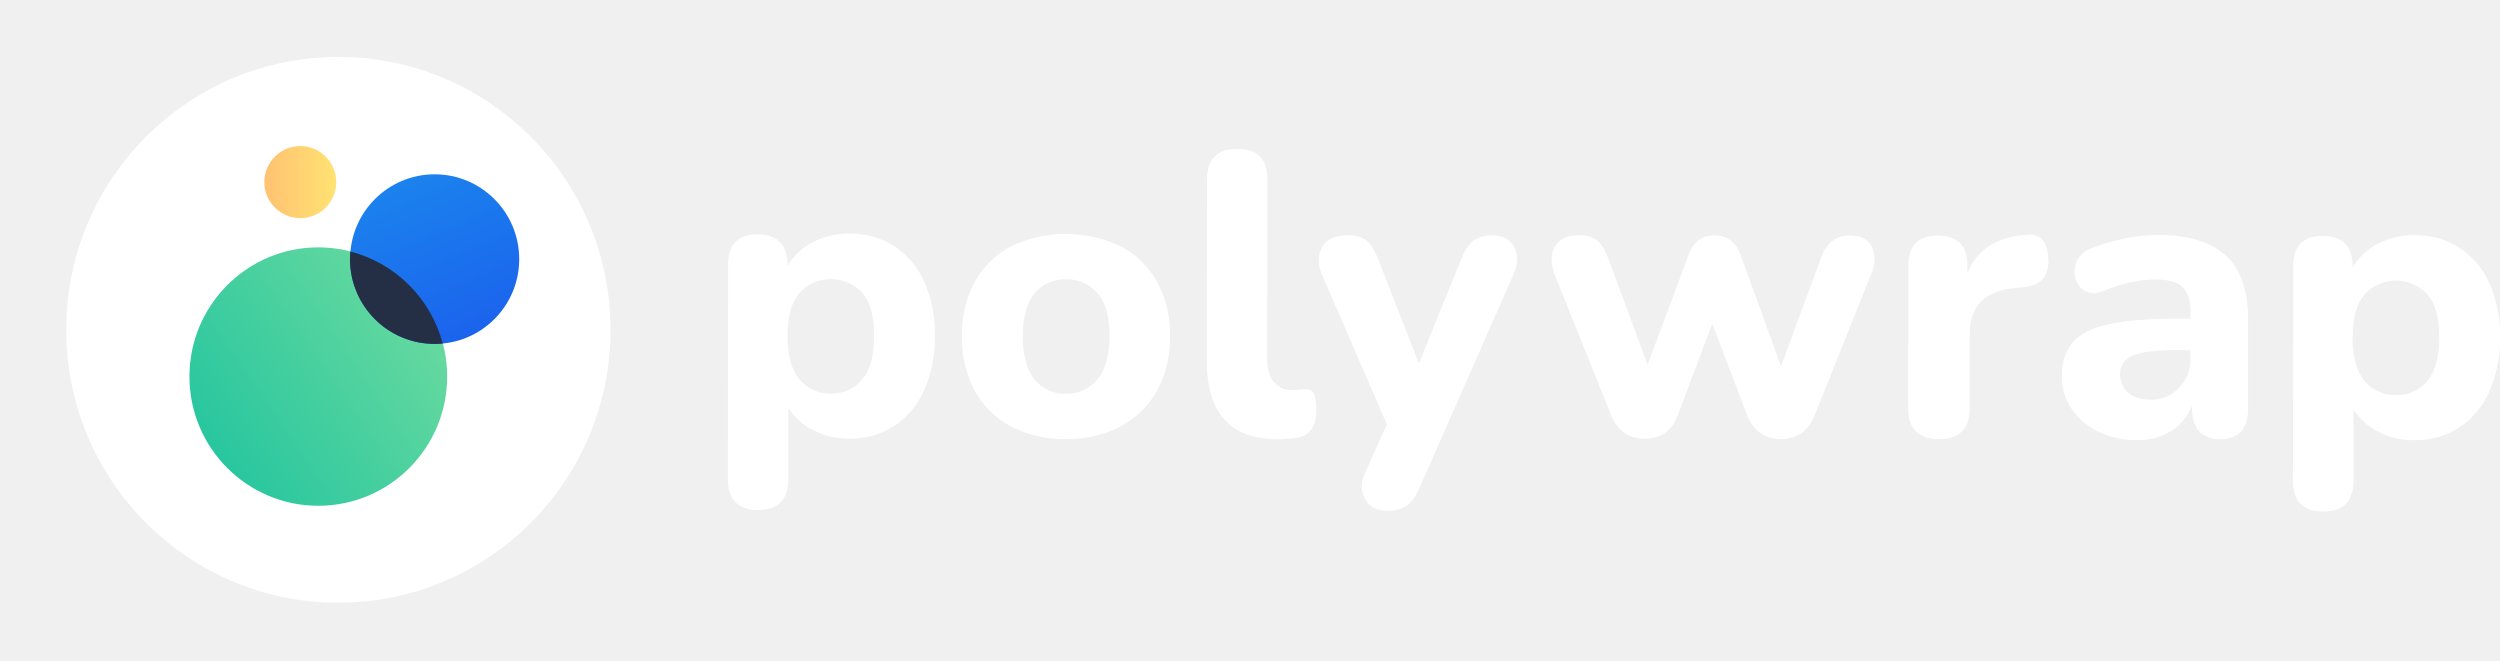
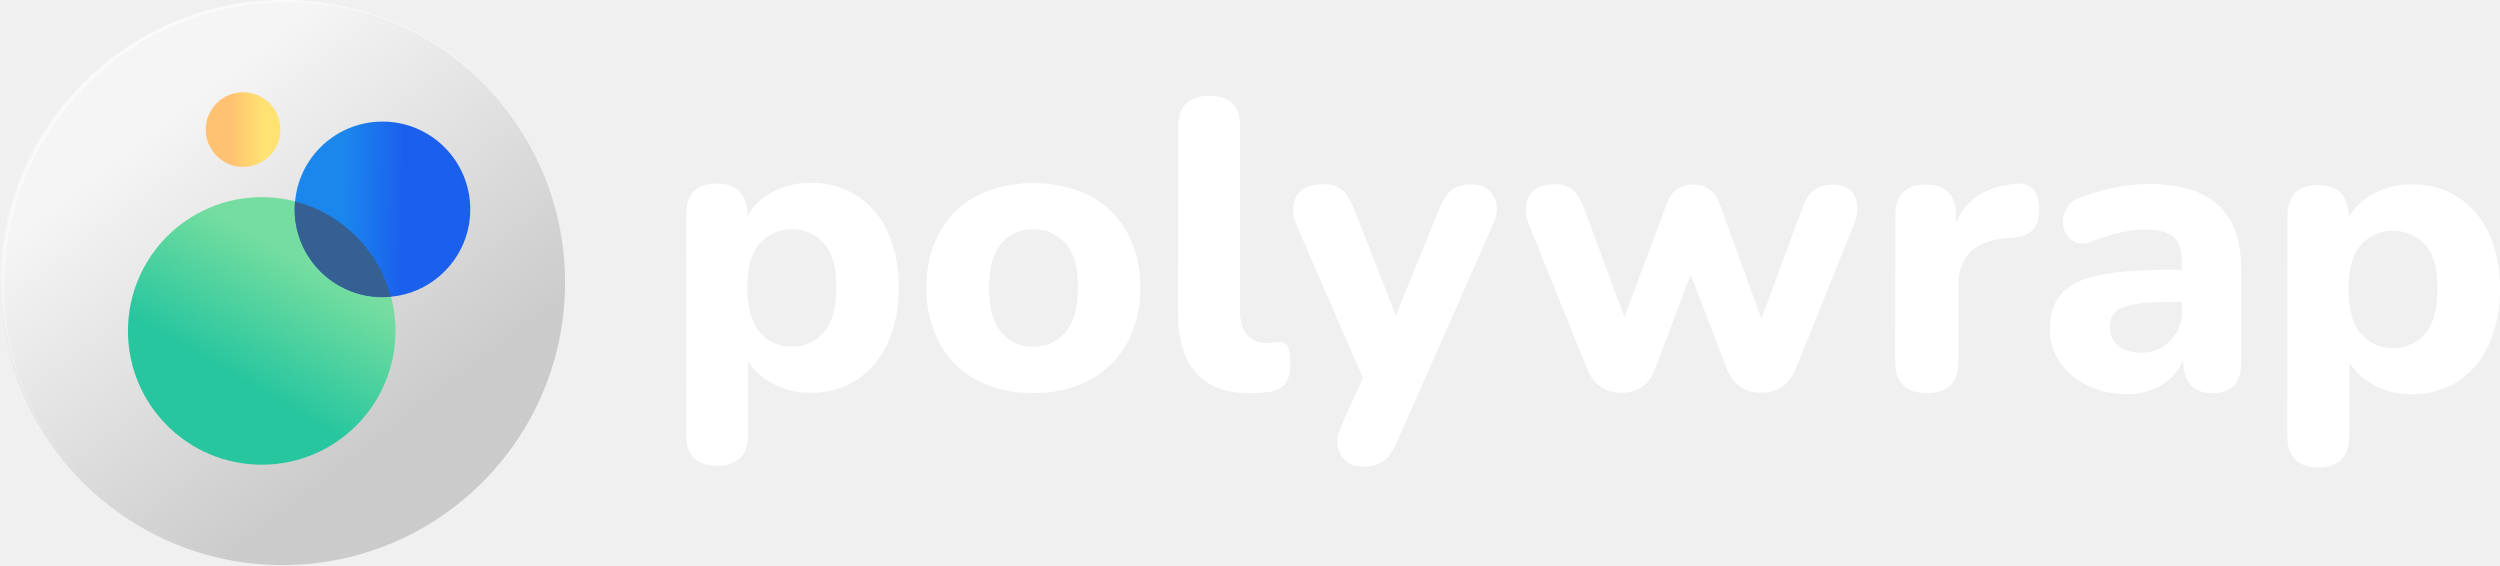
- <svg xmlns="http://www.w3.org/2000/svg" width="159" height="42" viewBox="0 0 159 42" fill="none">
-   <path d="M21.52 38.333C31.079 38.333 38.829 30.562 38.829 20.976C38.829 11.391 31.079 3.62 21.52 3.62C11.96 3.62 4.211 11.391 4.211 20.976C4.211 30.562 11.96 38.333 21.52 38.333Z" fill="white" />
-   <path d="M20.244 32.167C24.77 32.167 28.439 28.488 28.439 23.949C28.439 19.411 24.77 15.732 20.244 15.732C15.718 15.732 12.049 19.411 12.049 23.949C12.049 28.488 15.718 32.167 20.244 32.167Z" fill="url(#paint0_linear)" />
-   <path d="M27.644 21.872C30.614 21.872 33.022 19.458 33.022 16.479C33.022 13.501 30.614 11.086 27.644 11.086C24.674 11.086 22.266 13.501 22.266 16.479C22.266 19.458 24.674 21.872 27.644 21.872Z" fill="url(#paint1_linear)" />
-   <path d="M23.141 19.439C23.679 20.261 24.431 20.92 25.315 21.345C26.2 21.769 27.183 21.943 28.159 21.848C27.785 20.436 27.044 19.151 26.011 18.122C24.978 17.093 23.69 16.359 22.28 15.995C22.169 17.208 22.472 18.422 23.141 19.439Z" fill="#242F46" />
-   <path d="M19.099 13.874C20.362 13.874 21.385 12.848 21.385 11.582C21.385 10.316 20.362 9.289 19.099 9.289C17.836 9.289 16.812 10.316 16.812 11.582C16.812 12.848 17.836 13.874 19.099 13.874Z" fill="url(#paint2_linear)" />
-   <path d="M48.222 32.437C46.933 32.437 46.289 31.779 46.292 30.464L46.306 16.837C46.306 15.547 46.933 14.903 48.186 14.904C49.44 14.906 50.075 15.551 50.09 16.841V16.918C50.46 16.277 51.007 15.756 51.664 15.417C52.384 15.037 53.189 14.846 54.002 14.859C55.011 14.838 56.003 15.112 56.858 15.648C57.697 16.198 58.362 16.976 58.774 17.892C59.255 18.982 59.488 20.165 59.457 21.356C59.485 22.552 59.249 23.739 58.766 24.833C58.358 25.759 57.695 26.548 56.855 27.109C56.001 27.649 55.006 27.924 53.997 27.898C53.207 27.907 52.427 27.723 51.725 27.362C51.076 27.039 50.527 26.546 50.137 25.934V30.47C50.13 31.781 49.491 32.437 48.222 32.437ZM52.85 25.028C53.226 25.041 53.6 24.968 53.943 24.814C54.287 24.66 54.591 24.43 54.833 24.141C55.341 23.547 55.596 22.621 55.598 21.364C55.599 20.107 55.346 19.194 54.838 18.626C54.585 18.349 54.277 18.128 53.934 17.977C53.591 17.825 53.22 17.747 52.845 17.747C52.47 17.747 52.099 17.825 51.756 17.977C51.413 18.128 51.105 18.349 50.851 18.626C50.341 19.211 50.086 20.124 50.086 21.364C50.086 22.604 50.339 23.529 50.846 24.141C51.091 24.431 51.399 24.661 51.746 24.815C52.093 24.969 52.471 25.042 52.85 25.028Z" fill="white" />
-   <path d="M67.782 27.922C66.57 27.95 65.37 27.673 64.291 27.117C63.321 26.602 62.522 25.812 61.994 24.847C61.429 23.777 61.149 22.58 61.181 21.37C61.151 20.169 61.433 18.98 61.998 17.92C62.525 16.958 63.325 16.174 64.297 15.668C65.388 15.148 66.581 14.879 67.789 14.879C68.997 14.879 70.19 15.148 71.281 15.668C72.255 16.177 73.058 16.962 73.591 17.924C74.161 18.983 74.445 20.173 74.413 21.376C74.444 22.587 74.158 23.785 73.585 24.851C73.048 25.814 72.244 26.6 71.272 27.115C70.194 27.673 68.994 27.95 67.782 27.922ZM67.782 25.044C68.16 25.055 68.535 24.98 68.88 24.826C69.225 24.673 69.532 24.443 69.777 24.155C70.293 23.562 70.556 22.637 70.564 21.38C70.571 20.123 70.314 19.209 69.791 18.64C69.544 18.354 69.238 18.127 68.893 17.975C68.549 17.823 68.174 17.75 67.798 17.76C67.423 17.748 67.05 17.82 66.707 17.971C66.364 18.123 66.059 18.35 65.815 18.636C65.308 19.223 65.053 20.135 65.05 21.374C65.048 22.612 65.301 23.538 65.809 24.151C66.05 24.439 66.353 24.67 66.695 24.824C67.037 24.979 67.409 25.054 67.784 25.044H67.782Z" fill="white" />
-   <path d="M81.246 27.936C78.248 27.936 76.75 26.262 76.753 22.914L76.765 11.427C76.765 10.12 77.409 9.467 78.698 9.467C79.987 9.467 80.621 10.124 80.6 11.439L80.588 22.772C80.588 23.468 80.736 23.983 81.033 24.313C81.181 24.478 81.363 24.609 81.567 24.695C81.771 24.781 81.992 24.821 82.213 24.812C82.345 24.812 82.476 24.804 82.607 24.786C82.729 24.77 82.851 24.761 82.974 24.76C83.084 24.742 83.197 24.756 83.299 24.802C83.401 24.848 83.487 24.922 83.547 25.017C83.654 25.203 83.709 25.585 83.71 26.163C83.71 27.148 83.294 27.708 82.463 27.843C82.294 27.859 82.099 27.881 81.873 27.906C81.664 27.927 81.455 27.937 81.246 27.936Z" fill="white" />
-   <path d="M88.249 32.486C87.572 32.486 87.094 32.235 86.815 31.733C86.536 31.23 86.549 30.649 86.855 29.989L88.204 26.983L84.073 17.455C83.803 16.797 83.808 16.216 84.087 15.709C84.366 15.203 84.93 14.953 85.779 14.96C86.171 14.942 86.559 15.054 86.882 15.279C87.161 15.492 87.419 15.896 87.655 16.49L90.24 23.116L92.938 16.471C93.176 15.893 93.443 15.499 93.741 15.287C94.1 15.057 94.521 14.946 94.947 14.97C95.589 14.97 96.042 15.22 96.306 15.721C96.569 16.222 96.555 16.796 96.264 17.441L90.293 31.001C90.039 31.577 89.754 31.967 89.441 32.17C89.084 32.392 88.669 32.502 88.249 32.486Z" fill="white" />
-   <path d="M104.612 27.906C103.577 27.906 102.856 27.388 102.448 26.352L98.874 17.459C98.606 16.762 98.611 16.17 98.89 15.684C99.17 15.197 99.699 14.955 100.478 14.958C100.863 14.944 101.242 15.056 101.557 15.277C101.837 15.49 102.085 15.895 102.305 16.488L104.787 23.194L107.411 16.169C107.698 15.371 108.24 14.972 109.038 14.973C109.835 14.975 110.385 15.374 110.688 16.171L113.271 23.305L115.818 16.401C116.015 15.859 116.28 15.486 116.593 15.281C116.907 15.078 117.274 14.973 117.647 14.977C118.375 14.977 118.849 15.234 119.069 15.743C119.29 16.252 119.266 16.829 118.992 17.474L115.432 26.372C115.026 27.408 114.305 27.925 113.269 27.924C112.233 27.923 111.512 27.404 111.105 26.368L108.9 20.585L106.736 26.338C106.352 27.386 105.644 27.909 104.612 27.906Z" fill="white" />
-   <path d="M123.338 27.926C122.018 27.926 121.358 27.268 121.359 25.953L121.369 16.912C121.369 15.622 121.996 14.978 123.25 14.979C124.503 14.98 125.129 15.626 125.128 16.916V17.375C125.738 15.865 127 15.051 128.914 14.934C129.092 14.905 129.274 14.919 129.444 14.975C129.615 15.03 129.771 15.126 129.898 15.253C130.126 15.501 130.249 15.903 130.266 16.462C130.32 16.904 130.206 17.35 129.945 17.711C129.7 18.017 129.289 18.203 128.714 18.269L128.124 18.32C126.228 18.506 125.278 19.472 125.276 21.22V25.953C125.266 27.269 124.621 27.927 123.338 27.926Z" fill="white" />
-   <path d="M135.904 27.989C135.052 28.005 134.208 27.82 133.439 27.451C132.761 27.12 132.18 26.62 131.752 25.997C131.338 25.39 131.121 24.669 131.132 23.934C131.132 23.034 131.37 22.311 131.844 21.764C132.319 21.217 133.089 20.833 134.155 20.612C135.222 20.386 136.636 20.273 138.398 20.273H139.313V19.839C139.313 19.092 139.144 18.562 138.805 18.248C138.467 17.932 137.893 17.774 137.078 17.774C136.575 17.779 136.074 17.834 135.581 17.938C134.981 18.066 134.394 18.249 133.827 18.484C133.352 18.688 132.954 18.701 132.633 18.522C132.477 18.437 132.34 18.321 132.231 18.18C132.122 18.04 132.043 17.878 132 17.705C131.897 17.337 131.929 16.945 132.09 16.599C132.182 16.403 132.314 16.229 132.478 16.088C132.642 15.947 132.835 15.844 133.042 15.784C133.77 15.498 134.522 15.282 135.29 15.137C135.931 15.013 136.581 14.947 137.234 14.94C139.165 14.94 140.608 15.379 141.561 16.256C142.514 17.133 142.987 18.487 142.979 20.319V25.973C142.979 27.28 142.389 27.933 141.209 27.932C140.029 27.93 139.428 27.273 139.407 25.959V25.808C139.16 26.458 138.709 27.012 138.123 27.385C137.459 27.801 136.687 28.011 135.904 27.989ZM136.77 25.425C137.104 25.432 137.437 25.37 137.748 25.243C138.058 25.116 138.339 24.927 138.573 24.687C138.82 24.436 139.012 24.138 139.139 23.809C139.266 23.481 139.324 23.13 139.311 22.778V22.269H138.424C137.12 22.269 136.197 22.383 135.654 22.61C135.41 22.693 135.198 22.854 135.051 23.067C134.905 23.28 134.831 23.535 134.84 23.794C134.834 24.013 134.874 24.231 134.959 24.433C135.045 24.636 135.172 24.817 135.334 24.965C135.664 25.263 136.142 25.415 136.77 25.417V25.425Z" fill="white" />
-   <path d="M147.76 32.533C146.473 32.533 145.831 31.876 145.832 30.561L145.846 16.934C145.846 15.644 146.473 15 147.726 15.001C148.98 15.002 149.614 15.648 149.63 16.938V17.015C150 16.374 150.547 15.853 151.204 15.514C151.924 15.134 152.729 14.942 153.542 14.956C154.551 14.934 155.544 15.208 156.399 15.745C157.238 16.293 157.903 17.071 158.314 17.987C158.795 19.077 159.028 20.26 158.997 21.451C159.025 22.647 158.789 23.834 158.306 24.928C157.895 25.856 157.227 26.646 156.383 27.206C155.529 27.746 154.534 28.021 153.525 27.995C152.741 28.005 151.967 27.824 151.269 27.468C150.62 27.146 150.071 26.652 149.681 26.04V30.577C149.671 31.884 149.03 32.536 147.76 32.533ZM152.39 25.127C152.766 25.139 153.14 25.064 153.483 24.91C153.826 24.756 154.13 24.526 154.373 24.238C154.881 23.645 155.136 22.719 155.138 21.461C155.139 20.202 154.886 19.29 154.378 18.723C154.125 18.446 153.817 18.224 153.473 18.073C153.13 17.922 152.759 17.844 152.384 17.844C152.009 17.844 151.638 17.922 151.295 18.073C150.951 18.224 150.643 18.446 150.389 18.723C149.882 19.308 149.628 20.221 149.626 21.461C149.625 22.701 149.878 23.626 150.386 24.238C150.631 24.528 150.939 24.759 151.286 24.913C151.633 25.067 152.011 25.14 152.39 25.127Z" fill="white" />
+ <svg xmlns="http://www.w3.org/2000/svg" width="787" height="178" viewBox="0 0 787 178" fill="none">
+   <path opacity="0.47" d="M19.59 143.638C5.915 125.776 -0.484 103.396 1.683 81.005C3.849 58.614 14.42 37.876 31.266 22.968C48.111 8.059 69.981 0.088 92.469 0.659C114.957 1.231 136.393 10.303 152.46 26.048C144.199 17.788 134.391 11.237 123.598 6.767C112.804 2.298 101.236 -0.001 89.554 6.32264e-07C77.872 0.001 66.305 2.304 55.513 6.776C44.72 11.247 34.914 17.801 26.655 26.063C18.395 34.324 11.844 44.131 7.375 54.925C2.906 65.718 0.606 77.286 0.607 88.968C0.609 100.65 2.911 112.218 7.383 123.01C11.855 133.802 18.409 143.608 26.67 151.868C24.145 149.27 21.781 146.522 19.59 143.638Z" fill="white" />
+   <path opacity="0.08" d="M157.36 35.017C170.916 52.703 177.265 74.87 175.125 97.05C172.986 119.231 162.519 139.776 145.832 154.544C129.146 169.313 107.482 177.207 85.205 176.636C62.929 176.065 41.698 167.071 25.79 151.467C33.971 159.644 43.683 166.129 54.371 170.553C65.058 174.976 76.513 177.251 88.08 177.248C99.647 177.245 111.1 174.963 121.785 170.534C132.47 166.104 142.178 159.614 150.355 151.432C158.532 143.251 165.017 133.539 169.441 122.851C173.864 112.164 176.139 100.709 176.136 89.142C176.133 77.576 173.851 66.123 169.422 55.437C164.992 44.752 158.501 35.044 150.32 26.867C152.829 29.439 155.18 32.161 157.36 35.017Z" fill="white" />
+   <path opacity="0.35" d="M88.94 177.887C138.06 177.887 177.88 138.067 177.88 88.947C177.88 39.827 138.06 0.007 88.94 0.007C39.82 0.007 0 39.827 0 88.947C0 138.067 39.82 177.887 88.94 177.887Z" fill="url(#paint0_linear)" />
+   <path d="M82.39 146.287C105.647 146.287 124.5 127.434 124.5 104.177C124.5 80.921 105.647 62.067 82.39 62.067C59.133 62.067 40.28 80.921 40.28 104.177C40.28 127.434 59.133 146.287 82.39 146.287Z" fill="url(#paint1_linear)" />
+   <path d="M120.41 93.537C135.669 93.537 148.04 81.167 148.04 65.907C148.04 50.648 135.669 38.277 120.41 38.277C105.15 38.277 92.78 50.648 92.78 65.907C92.78 81.167 105.15 93.537 120.41 93.537Z" fill="url(#paint2_linear)" />
+   <path d="M97.27 81.067C100.033 85.28 103.896 88.656 108.44 90.831C112.984 93.006 118.036 93.897 123.05 93.407C121.138 86.175 117.333 79.583 112.026 74.31C106.72 69.037 100.104 65.274 92.86 63.407C92.28 69.624 93.836 75.853 97.27 81.067Z" fill="#366092" />
+   <path d="M76.52 52.547C83.009 52.547 88.27 47.286 88.27 40.797C88.27 34.307 83.009 29.047 76.52 29.047C70.031 29.047 64.77 34.307 64.77 40.797C64.77 47.286 70.031 52.547 76.52 52.547Z" fill="url(#paint3_linear)" />
+   <path d="M225.78 146.618C219.227 146.618 215.957 143.301 215.97 136.668L216.04 67.578C216.04 61.038 219.227 57.771 225.6 57.778C231.973 57.784 235.2 61.058 235.28 67.598V67.988C237.161 64.736 239.939 62.094 243.28 60.378C246.944 58.453 251.032 57.48 255.17 57.548C260.296 57.442 265.341 58.832 269.69 61.548C273.956 64.334 277.335 68.283 279.43 72.928C281.873 78.452 283.058 84.45 282.9 90.488C283.041 96.551 281.843 102.571 279.39 108.118C277.305 112.791 273.934 116.776 269.67 119.608C265.333 122.364 260.277 123.773 255.14 123.658C251.126 123.705 247.161 122.771 243.59 120.938C240.292 119.303 237.502 116.8 235.52 113.698V136.698C235.48 143.311 232.233 146.618 225.78 146.618ZM249.31 109.058C251.222 109.122 253.123 108.75 254.869 107.97C256.616 107.191 258.162 106.024 259.39 104.558C261.977 101.551 263.273 96.858 263.28 90.478C263.287 84.098 262 79.471 259.42 76.598C258.132 75.193 256.566 74.071 254.821 73.303C253.076 72.536 251.191 72.14 249.285 72.14C247.379 72.14 245.494 72.536 243.749 73.303C242.004 74.071 240.438 75.193 239.15 76.598C236.557 79.571 235.26 84.198 235.26 90.478C235.26 96.758 236.547 101.451 239.12 104.558C240.369 106.028 241.934 107.197 243.699 107.976C245.464 108.756 247.382 109.125 249.31 109.058Z" fill="white" />
+   <path d="M325.23 123.727C319.066 123.867 312.964 122.465 307.48 119.647C302.546 117.033 298.486 113.032 295.8 108.137C292.929 102.714 291.506 96.641 291.67 90.507C291.518 84.416 292.948 78.39 295.82 73.017C298.502 68.139 302.57 64.165 307.51 61.597C313.058 58.964 319.123 57.598 325.265 57.598C331.407 57.598 337.471 58.964 343.02 61.597C347.969 64.178 352.051 68.156 354.76 73.037C357.661 78.404 359.103 84.438 358.94 90.537C359.097 96.677 357.646 102.752 354.73 108.157C351.999 113.038 347.915 117.024 342.97 119.637C337.492 122.463 331.392 123.869 325.23 123.727ZM325.23 109.137C327.15 109.191 329.057 108.814 330.812 108.033C332.567 107.253 334.124 106.089 335.37 104.627C337.997 101.62 339.33 96.93 339.37 90.557C339.41 84.184 338.1 79.554 335.44 76.667C334.188 75.219 332.63 74.067 330.878 73.296C329.125 72.524 327.224 72.152 325.31 72.207C323.404 72.143 321.509 72.509 319.764 73.278C318.019 74.046 316.469 75.198 315.23 76.647C312.65 79.621 311.353 84.247 311.34 90.527C311.327 96.807 312.613 101.5 315.2 104.607C316.424 106.07 317.962 107.238 319.701 108.022C321.44 108.807 323.333 109.188 325.24 109.137H325.23Z" fill="white" />
+   <path d="M393.67 123.797C378.43 123.797 370.817 115.311 370.83 98.337L370.89 40.097C370.89 33.471 374.167 30.157 380.72 30.157C387.273 30.157 390.497 33.491 390.39 40.157L390.33 97.617C390.33 101.147 391.08 103.757 392.59 105.427C393.341 106.266 394.269 106.928 395.306 107.365C396.344 107.803 397.465 108.005 398.59 107.957C399.259 107.96 399.927 107.917 400.59 107.827C401.21 107.746 401.834 107.702 402.46 107.697C403.019 107.603 403.593 107.677 404.111 107.908C404.629 108.139 405.067 108.518 405.37 108.997C405.917 109.951 406.193 111.887 406.2 114.807C406.2 119.801 404.087 122.641 399.86 123.327C399 123.407 398.01 123.517 396.86 123.647C395.8 123.753 394.735 123.803 393.67 123.797Z" fill="white" />
+   <path d="M429.28 146.868C425.84 146.868 423.41 145.594 421.99 143.048C420.57 140.501 420.636 137.554 422.19 134.208L429.05 118.968L408.05 70.658C406.683 67.324 406.706 64.374 408.12 61.808C409.533 59.241 412.4 57.974 416.72 58.008C418.717 57.916 420.689 58.485 422.33 59.628C423.75 60.708 425.06 62.754 426.26 65.768L439.4 99.358L453.12 65.668C454.326 62.741 455.686 60.741 457.2 59.668C459.024 58.501 461.168 57.938 463.33 58.058C466.596 58.058 468.9 59.328 470.24 61.868C471.58 64.408 471.51 67.314 470.03 70.588L439.67 139.338C438.38 142.258 436.93 144.238 435.34 145.268C433.523 146.389 431.414 146.946 429.28 146.868Z" fill="white" />
+   <path d="M510.47 123.647C505.21 123.647 501.543 121.021 499.47 115.767L481.3 70.677C479.933 67.144 479.96 64.144 481.38 61.677C482.8 59.211 485.49 57.984 489.45 57.997C491.407 57.925 493.335 58.494 494.94 59.617C496.36 60.697 497.62 62.747 498.74 65.757L511.36 99.757L524.7 64.137C526.16 60.091 528.916 58.071 532.97 58.077C537.023 58.084 539.82 60.107 541.36 64.147L554.49 100.317L567.44 65.317C568.44 62.567 569.79 60.677 571.38 59.637C572.976 58.609 574.841 58.073 576.74 58.097C580.44 58.097 582.85 59.397 583.97 61.977C585.09 64.557 584.97 67.487 583.58 70.757L565.45 115.757C563.383 121.011 559.716 123.634 554.45 123.627C549.183 123.621 545.517 120.991 543.45 115.737L532.24 86.417L521.24 115.587C519.306 120.974 515.716 123.661 510.47 123.647Z" fill="white" />
+   <path d="M606.67 123.747C599.957 123.747 596.603 120.414 596.61 113.747L596.66 67.907C596.66 61.367 599.847 58.101 606.22 58.107C612.593 58.114 615.777 61.387 615.77 67.927V70.257C618.87 62.597 625.287 58.471 635.02 57.877C635.922 57.733 636.846 57.804 637.715 58.086C638.584 58.368 639.374 58.851 640.02 59.497C641.18 60.751 641.803 62.794 641.89 65.627C642.168 67.868 641.586 70.13 640.26 71.957C639.013 73.511 636.927 74.454 634 74.787L631 75.047C621.36 75.987 616.533 80.887 616.52 89.747V113.747C616.473 120.421 613.19 123.754 606.67 123.747Z" fill="white" />
+   <path d="M669.56 124.067C665.227 124.147 660.936 123.212 657.03 121.337C653.58 119.664 650.624 117.125 648.45 113.967C646.345 110.889 645.245 107.235 645.3 103.507C645.3 98.947 646.506 95.281 648.92 92.507C651.333 89.734 655.25 87.787 660.67 86.667C666.09 85.514 673.28 84.941 682.24 84.947H686.89V82.747C686.89 78.961 686.03 76.27 684.31 74.677C682.59 73.077 679.67 72.277 675.53 72.277C672.972 72.304 670.423 72.582 667.92 73.107C664.868 73.756 661.882 74.683 659 75.877C656.586 76.911 654.563 76.974 652.93 76.067C652.136 75.638 651.439 75.048 650.885 74.335C650.331 73.623 649.931 72.803 649.71 71.927C649.189 70.062 649.353 68.073 650.17 66.317C650.635 65.323 651.308 64.441 652.143 63.728C652.977 63.016 653.955 62.49 655.01 62.187C658.709 60.739 662.536 59.641 666.44 58.907C669.697 58.279 673.003 57.945 676.32 57.907C686.14 57.907 693.473 60.13 698.32 64.577C703.167 69.024 705.57 75.891 705.53 85.177V113.847C705.53 120.481 702.53 123.791 696.53 123.777C690.53 123.764 687.436 120.461 687.25 113.867V113.097C685.991 116.397 683.701 119.203 680.72 121.097C677.368 123.151 673.489 124.183 669.56 124.067ZM673.96 111.067C675.663 111.103 677.355 110.79 678.932 110.147C680.509 109.503 681.938 108.544 683.13 107.327C684.383 106.055 685.362 104.54 686.007 102.875C686.652 101.211 686.949 99.431 686.88 97.647V95.067H682.37C675.743 95.067 671.05 95.644 668.29 96.797C667.046 97.218 665.971 98.03 665.225 99.111C664.479 100.192 664.102 101.485 664.15 102.797C664.117 103.909 664.325 105.016 664.758 106.041C665.191 107.066 665.84 107.985 666.66 108.737C668.34 110.247 670.77 111.017 673.96 111.027V111.067Z" fill="white" />
+   <path d="M729.83 147.107C723.29 147.107 720.023 143.791 720.03 137.157L720.1 68.067C720.1 61.527 723.286 58.261 729.66 58.267C736.033 58.274 739.26 61.547 739.34 68.087V68.477C741.221 65.226 743.998 62.584 747.34 60.867C751.003 58.941 755.092 57.968 759.23 58.037C764.356 57.927 769.403 59.318 773.75 62.037C778.017 64.817 781.398 68.764 783.49 73.407C785.933 78.931 787.118 84.929 786.96 90.967C787.102 97.031 785.904 103.051 783.45 108.597C781.35 113.283 777.957 117.272 773.67 120.097C769.328 122.836 764.272 124.228 759.14 124.097C755.157 124.147 751.221 123.231 747.67 121.427C744.372 119.792 741.582 117.289 739.6 114.187V137.187C739.546 143.814 736.29 147.121 729.83 147.107ZM753.37 109.557C755.281 109.615 757.181 109.239 758.927 108.458C760.673 107.677 762.219 106.511 763.45 105.047C766.037 102.041 767.333 97.347 767.34 90.967C767.346 84.587 766.06 79.961 763.48 77.087C762.191 75.682 760.624 74.56 758.878 73.793C757.133 73.025 755.247 72.629 753.34 72.629C751.433 72.629 749.547 73.025 747.801 73.793C746.056 74.56 744.489 75.682 743.2 77.087C740.62 80.061 739.326 84.687 739.32 90.967C739.313 97.247 740.6 101.941 743.18 105.047C744.429 106.519 745.994 107.688 747.758 108.469C749.523 109.25 751.441 109.622 753.37 109.557Z" fill="white" />
  <defs>
-     <linearGradient id="paint0_linear" x1="28.439" y1="15.732" x2="12.02" y2="26.989" gradientUnits="userSpaceOnUse">
-       <stop stop-color="#74DD9F" />
-       <stop offset="1" stop-color="#27C69F" />
+     <linearGradient id="paint0_linear" x1="170.904" y1="124.988" x2="62.403" y2="-15.53" gradientUnits="userSpaceOnUse">
+       <stop offset="0.11" stop-color="#878787" />
+       <stop offset="0.8" stop-color="white" />
    </linearGradient>
-     <linearGradient id="paint1_linear" x1="27.644" y1="23.895" x2="22.241" y2="11.097" gradientUnits="userSpaceOnUse">
-       <stop stop-color="#1B5FED" />
-       <stop offset="1" stop-color="#1B87ED" />
+     <linearGradient id="paint1_linear" x1="99.529" y1="75.186" x2="67.939" y2="129.958" gradientUnits="userSpaceOnUse">
+       <stop offset="0.14" stop-color="#74DD9F" />
+       <stop offset="0.8" stop-color="#27C69F" />
    </linearGradient>
-     <linearGradient id="paint2_linear" x1="16.812" y1="9.289" x2="21.385" y2="9.289" gradientUnits="userSpaceOnUse">
-       <stop stop-color="#FFC272" />
-       <stop offset="1" stop-color="#FFE272" />
+     <linearGradient id="paint2_linear" x1="148.631" y1="65.961" x2="93.365" y2="65.256" gradientUnits="userSpaceOnUse">
+       <stop offset="0.39" stop-color="#1B5FED" />
+       <stop offset="0.73" stop-color="#1B87ED" />
+     </linearGradient>
+     <linearGradient id="paint3_linear" x1="64.77" y1="40.797" x2="88.27" y2="40.797" gradientUnits="userSpaceOnUse">
+       <stop offset="0.34" stop-color="#FFC272" />
+       <stop offset="0.77" stop-color="#FFE272" />
    </linearGradient>
  </defs>
</svg>
